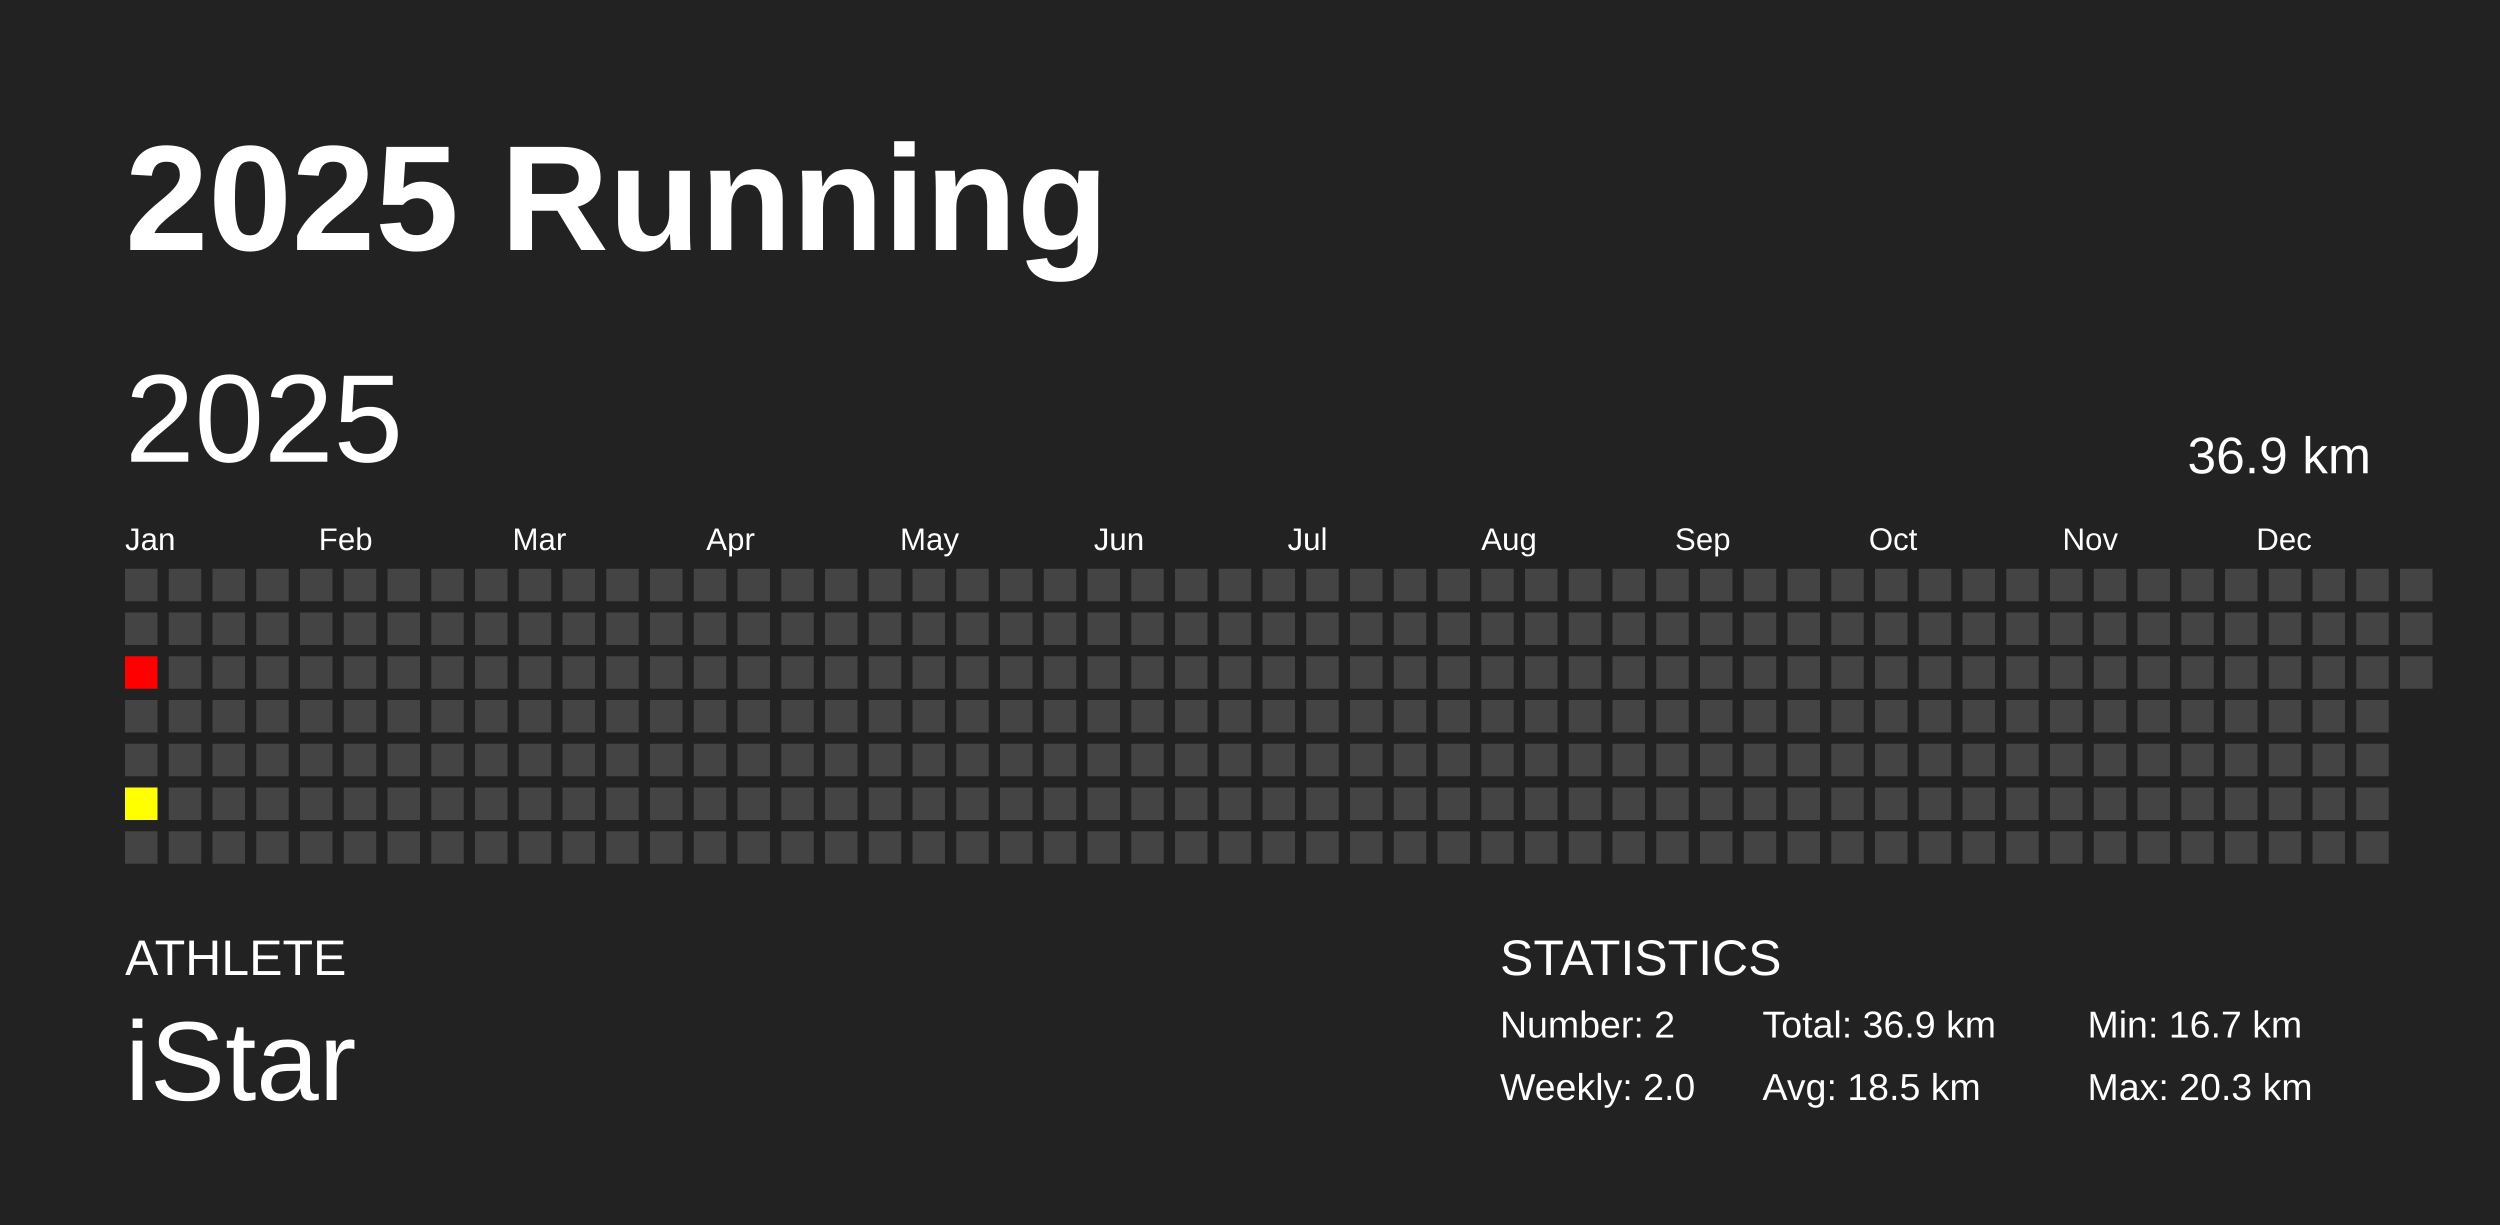
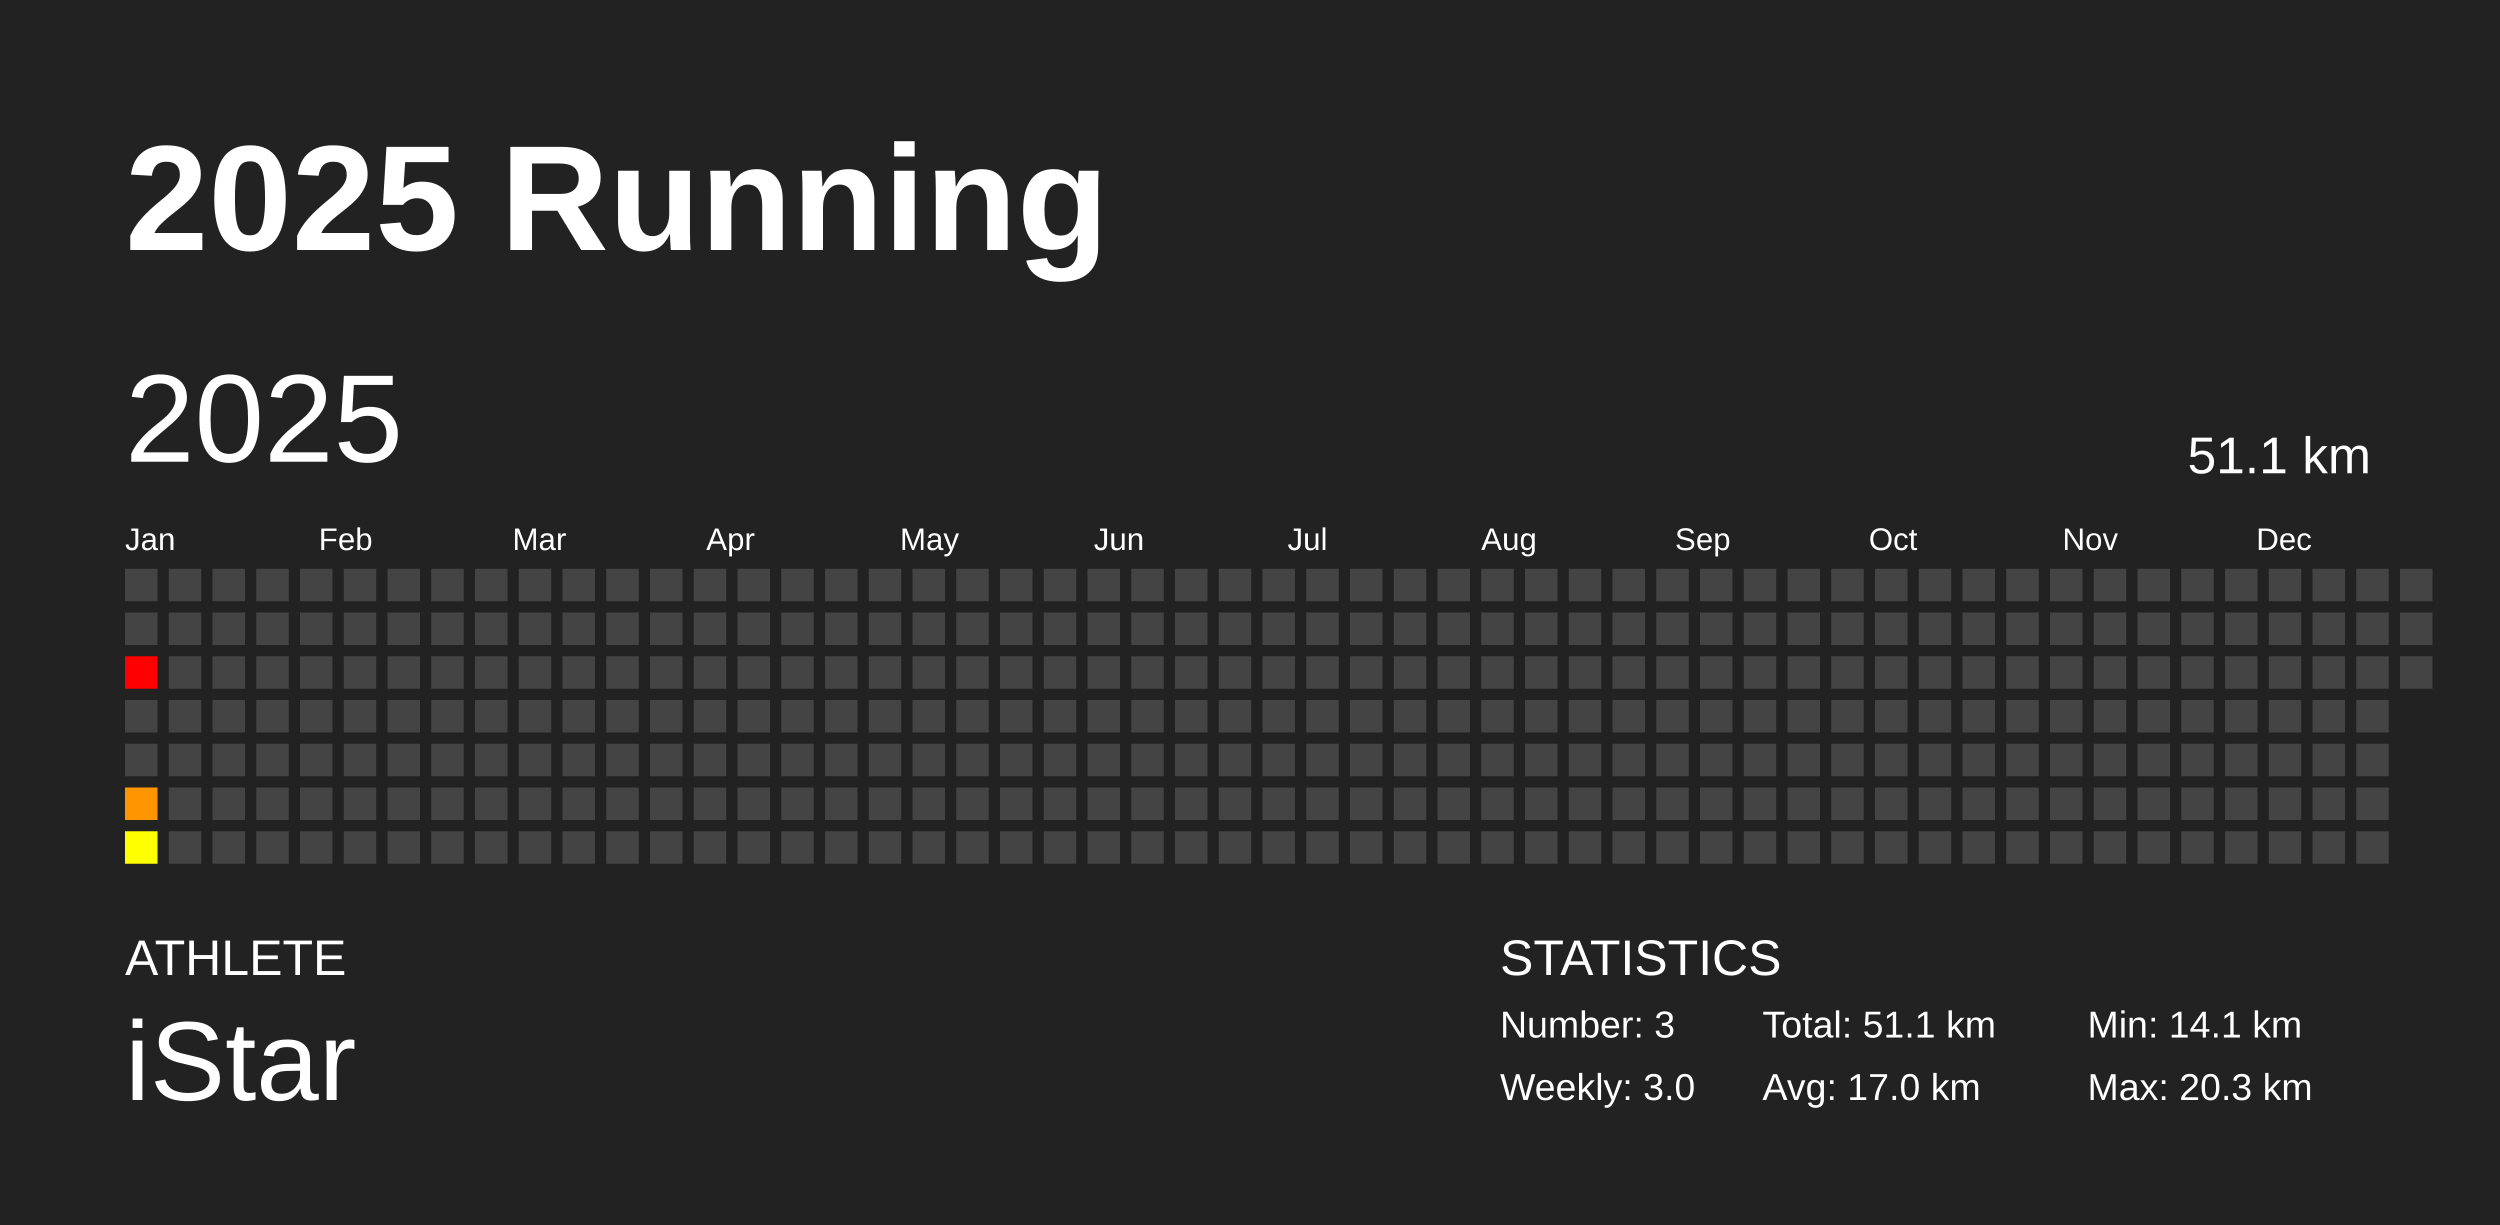
<svg xmlns="http://www.w3.org/2000/svg" baseProfile="full" height="98mm" version="1.1" viewBox="0,0,200,98" width="200mm">
  <defs />
  <rect fill="#222222" height="98" width="200" x="0" y="0" />
  <text fill="#FFFFFF" style="font-size:12px; font-family:Arial; font-weight:bold;" x="10" y="20">2025 Running</text>
  <text fill="#FFFFFF" style="font-size:4px; font-family:Arial" x="10" y="78">ATHLETE</text>
  <text fill="#FFFFFF" style="font-size:9px; font-family:Arial" x="10" y="88">iStar</text>
  <text fill="#FFFFFF" style="font-size:4px; font-family:Arial" x="120" y="78">STATISTICS</text>
-   <text fill="#FFFFFF" style="font-size:3px; font-family:Arial" x="120" y="83">Number: 2</text>
-   <text fill="#FFFFFF" style="font-size:3px; font-family:Arial" x="120" y="88">Weekly: 2.0</text>
-   <text fill="#FFFFFF" style="font-size:3px; font-family:Arial" x="141" y="83">Total: 36.9 km</text>
-   <text fill="#FFFFFF" style="font-size:3px; font-family:Arial" x="141" y="88">Avg: 18.5 km</text>
-   <text fill="#FFFFFF" style="font-size:3px; font-family:Arial" x="167" y="83">Min: 16.7 km</text>
+   <text fill="#FFFFFF" style="font-size:3px; font-family:Arial" x="120" y="83">Number: 3</text>
+   <text fill="#FFFFFF" style="font-size:3px; font-family:Arial" x="120" y="88">Weekly: 3.0</text>
+   <text fill="#FFFFFF" style="font-size:3px; font-family:Arial" x="141" y="83">Total: 51.1 km</text>
+   <text fill="#FFFFFF" style="font-size:3px; font-family:Arial" x="141" y="88">Avg: 17.0 km</text>
+   <text fill="#FFFFFF" style="font-size:3px; font-family:Arial" x="167" y="83">Min: 14.1 km</text>
  <text fill="#FFFFFF" style="font-size:3px; font-family:Arial" x="167" y="88">Max: 20.3 km</text>
  <text dominant-baseline="hanging" fill="#FFFFFF" style="font-size:10.0px; font-family:Arial;" x="10" y="30">2025</text>
-   <text dominant-baseline="hanging" fill="#FFFFFF" style="font-size:4.125px; font-family:Arial;" x="175" y="35">36.9 km</text>
+   <text dominant-baseline="hanging" fill="#FFFFFF" style="font-size:4.125px; font-family:Arial;" x="175" y="35">51.1 km</text>
  <text fill="#FFFFFF" style="font-size:2.5px; font-family:Arial" x="10.0" y="44">Jan</text>
  <text fill="#FFFFFF" style="font-size:2.5px; font-family:Arial" x="25.5" y="44">Feb</text>
  <text fill="#FFFFFF" style="font-size:2.5px; font-family:Arial" x="41.0" y="44">Mar</text>
  <text fill="#FFFFFF" style="font-size:2.5px; font-family:Arial" x="56.5" y="44">Apr</text>
  <text fill="#FFFFFF" style="font-size:2.5px; font-family:Arial" x="72.0" y="44">May</text>
  <text fill="#FFFFFF" style="font-size:2.5px; font-family:Arial" x="87.5" y="44">Jun</text>
  <text fill="#FFFFFF" style="font-size:2.5px; font-family:Arial" x="103.0" y="44">Jul</text>
  <text fill="#FFFFFF" style="font-size:2.5px; font-family:Arial" x="118.5" y="44">Aug</text>
  <text fill="#FFFFFF" style="font-size:2.5px; font-family:Arial" x="134.0" y="44">Sep</text>
  <text fill="#FFFFFF" style="font-size:2.5px; font-family:Arial" x="149.5" y="44">Oct</text>
  <text fill="#FFFFFF" style="font-size:2.5px; font-family:Arial" x="165.0" y="44">Nov</text>
  <text fill="#FFFFFF" style="font-size:2.5px; font-family:Arial" x="180.5" y="44">Dec</text>
  <rect fill="#444444" height="2.6" width="2.6" x="10.0" y="45.5" />
  <rect fill="#444444" height="2.6" width="2.6" x="10.0" y="49.0" />
  <rect fill="red" height="2.6" width="2.6" x="10.0" y="52.5" />
  <rect fill="#444444" height="2.6" width="2.6" x="10.0" y="56.0" />
  <rect fill="#444444" height="2.6" width="2.6" x="10.0" y="59.5" />
-   <rect fill="#ffff00" height="2.6" width="2.6" x="10.0" y="63.0" />
-   <rect fill="#444444" height="2.6" width="2.6" x="10.0" y="66.5" />
+   <rect fill="#ff9600" height="2.6" width="2.6" x="10.0" y="63.0" />
+   <rect fill="#ffff00" height="2.6" width="2.6" x="10.0" y="66.5" />
  <rect fill="#444444" height="2.6" width="2.6" x="13.5" y="45.5" />
  <rect fill="#444444" height="2.6" width="2.6" x="13.5" y="49.0" />
  <rect fill="#444444" height="2.6" width="2.6" x="13.5" y="52.5" />
  <rect fill="#444444" height="2.6" width="2.6" x="13.5" y="56.0" />
  <rect fill="#444444" height="2.6" width="2.6" x="13.5" y="59.5" />
  <rect fill="#444444" height="2.6" width="2.6" x="13.5" y="63.0" />
  <rect fill="#444444" height="2.6" width="2.6" x="13.5" y="66.5" />
  <rect fill="#444444" height="2.6" width="2.6" x="17.0" y="45.5" />
  <rect fill="#444444" height="2.6" width="2.6" x="17.0" y="49.0" />
  <rect fill="#444444" height="2.6" width="2.6" x="17.0" y="52.5" />
  <rect fill="#444444" height="2.6" width="2.6" x="17.0" y="56.0" />
  <rect fill="#444444" height="2.6" width="2.6" x="17.0" y="59.5" />
  <rect fill="#444444" height="2.6" width="2.6" x="17.0" y="63.0" />
  <rect fill="#444444" height="2.6" width="2.6" x="17.0" y="66.5" />
  <rect fill="#444444" height="2.6" width="2.6" x="20.5" y="45.5" />
  <rect fill="#444444" height="2.6" width="2.6" x="20.5" y="49.0" />
  <rect fill="#444444" height="2.6" width="2.6" x="20.5" y="52.5" />
  <rect fill="#444444" height="2.6" width="2.6" x="20.5" y="56.0" />
  <rect fill="#444444" height="2.6" width="2.6" x="20.5" y="59.5" />
  <rect fill="#444444" height="2.6" width="2.6" x="20.5" y="63.0" />
  <rect fill="#444444" height="2.6" width="2.6" x="20.5" y="66.5" />
  <rect fill="#444444" height="2.6" width="2.6" x="24.0" y="45.5" />
  <rect fill="#444444" height="2.6" width="2.6" x="24.0" y="49.0" />
  <rect fill="#444444" height="2.6" width="2.6" x="24.0" y="52.5" />
  <rect fill="#444444" height="2.6" width="2.6" x="24.0" y="56.0" />
  <rect fill="#444444" height="2.6" width="2.6" x="24.0" y="59.5" />
  <rect fill="#444444" height="2.6" width="2.6" x="24.0" y="63.0" />
  <rect fill="#444444" height="2.6" width="2.6" x="24.0" y="66.5" />
  <rect fill="#444444" height="2.6" width="2.6" x="27.5" y="45.5" />
  <rect fill="#444444" height="2.6" width="2.6" x="27.5" y="49.0" />
  <rect fill="#444444" height="2.6" width="2.6" x="27.5" y="52.5" />
  <rect fill="#444444" height="2.6" width="2.6" x="27.5" y="56.0" />
  <rect fill="#444444" height="2.6" width="2.6" x="27.5" y="59.5" />
  <rect fill="#444444" height="2.6" width="2.6" x="27.5" y="63.0" />
  <rect fill="#444444" height="2.6" width="2.6" x="27.5" y="66.5" />
  <rect fill="#444444" height="2.6" width="2.6" x="31.0" y="45.5" />
  <rect fill="#444444" height="2.6" width="2.6" x="31.0" y="49.0" />
  <rect fill="#444444" height="2.6" width="2.6" x="31.0" y="52.5" />
  <rect fill="#444444" height="2.6" width="2.6" x="31.0" y="56.0" />
  <rect fill="#444444" height="2.6" width="2.6" x="31.0" y="59.5" />
  <rect fill="#444444" height="2.6" width="2.6" x="31.0" y="63.0" />
  <rect fill="#444444" height="2.6" width="2.6" x="31.0" y="66.5" />
  <rect fill="#444444" height="2.6" width="2.6" x="34.5" y="45.5" />
  <rect fill="#444444" height="2.6" width="2.6" x="34.5" y="49.0" />
  <rect fill="#444444" height="2.6" width="2.6" x="34.5" y="52.5" />
  <rect fill="#444444" height="2.6" width="2.6" x="34.5" y="56.0" />
  <rect fill="#444444" height="2.6" width="2.6" x="34.5" y="59.5" />
  <rect fill="#444444" height="2.6" width="2.6" x="34.5" y="63.0" />
  <rect fill="#444444" height="2.6" width="2.6" x="34.5" y="66.5" />
  <rect fill="#444444" height="2.6" width="2.6" x="38.0" y="45.5" />
  <rect fill="#444444" height="2.6" width="2.6" x="38.0" y="49.0" />
  <rect fill="#444444" height="2.6" width="2.6" x="38.0" y="52.5" />
  <rect fill="#444444" height="2.6" width="2.6" x="38.0" y="56.0" />
  <rect fill="#444444" height="2.6" width="2.6" x="38.0" y="59.5" />
  <rect fill="#444444" height="2.6" width="2.6" x="38.0" y="63.0" />
  <rect fill="#444444" height="2.6" width="2.6" x="38.0" y="66.5" />
  <rect fill="#444444" height="2.6" width="2.6" x="41.5" y="45.5" />
  <rect fill="#444444" height="2.6" width="2.6" x="41.5" y="49.0" />
  <rect fill="#444444" height="2.6" width="2.6" x="41.5" y="52.5" />
  <rect fill="#444444" height="2.6" width="2.6" x="41.5" y="56.0" />
  <rect fill="#444444" height="2.6" width="2.6" x="41.5" y="59.5" />
  <rect fill="#444444" height="2.6" width="2.6" x="41.5" y="63.0" />
  <rect fill="#444444" height="2.6" width="2.6" x="41.5" y="66.5" />
  <rect fill="#444444" height="2.6" width="2.6" x="45.0" y="45.5" />
  <rect fill="#444444" height="2.6" width="2.6" x="45.0" y="49.0" />
  <rect fill="#444444" height="2.6" width="2.6" x="45.0" y="52.5" />
  <rect fill="#444444" height="2.6" width="2.6" x="45.0" y="56.0" />
  <rect fill="#444444" height="2.6" width="2.6" x="45.0" y="59.5" />
  <rect fill="#444444" height="2.6" width="2.6" x="45.0" y="63.0" />
  <rect fill="#444444" height="2.6" width="2.6" x="45.0" y="66.5" />
  <rect fill="#444444" height="2.6" width="2.6" x="48.5" y="45.5" />
  <rect fill="#444444" height="2.6" width="2.6" x="48.5" y="49.0" />
  <rect fill="#444444" height="2.6" width="2.6" x="48.5" y="52.5" />
  <rect fill="#444444" height="2.6" width="2.6" x="48.5" y="56.0" />
  <rect fill="#444444" height="2.6" width="2.6" x="48.5" y="59.5" />
  <rect fill="#444444" height="2.6" width="2.6" x="48.5" y="63.0" />
  <rect fill="#444444" height="2.6" width="2.6" x="48.5" y="66.5" />
  <rect fill="#444444" height="2.6" width="2.6" x="52.0" y="45.5" />
  <rect fill="#444444" height="2.6" width="2.6" x="52.0" y="49.0" />
  <rect fill="#444444" height="2.6" width="2.6" x="52.0" y="52.5" />
  <rect fill="#444444" height="2.6" width="2.6" x="52.0" y="56.0" />
  <rect fill="#444444" height="2.6" width="2.6" x="52.0" y="59.5" />
  <rect fill="#444444" height="2.6" width="2.6" x="52.0" y="63.0" />
  <rect fill="#444444" height="2.6" width="2.6" x="52.0" y="66.5" />
  <rect fill="#444444" height="2.6" width="2.6" x="55.5" y="45.5" />
  <rect fill="#444444" height="2.6" width="2.6" x="55.5" y="49.0" />
  <rect fill="#444444" height="2.6" width="2.6" x="55.5" y="52.5" />
  <rect fill="#444444" height="2.6" width="2.6" x="55.5" y="56.0" />
  <rect fill="#444444" height="2.6" width="2.6" x="55.5" y="59.5" />
  <rect fill="#444444" height="2.6" width="2.6" x="55.5" y="63.0" />
  <rect fill="#444444" height="2.6" width="2.6" x="55.5" y="66.5" />
  <rect fill="#444444" height="2.6" width="2.6" x="59.0" y="45.5" />
  <rect fill="#444444" height="2.6" width="2.6" x="59.0" y="49.0" />
  <rect fill="#444444" height="2.6" width="2.6" x="59.0" y="52.5" />
  <rect fill="#444444" height="2.6" width="2.6" x="59.0" y="56.0" />
  <rect fill="#444444" height="2.6" width="2.6" x="59.0" y="59.5" />
  <rect fill="#444444" height="2.6" width="2.6" x="59.0" y="63.0" />
  <rect fill="#444444" height="2.6" width="2.6" x="59.0" y="66.5" />
  <rect fill="#444444" height="2.6" width="2.6" x="62.5" y="45.5" />
  <rect fill="#444444" height="2.6" width="2.6" x="62.5" y="49.0" />
  <rect fill="#444444" height="2.6" width="2.6" x="62.5" y="52.5" />
  <rect fill="#444444" height="2.6" width="2.6" x="62.5" y="56.0" />
  <rect fill="#444444" height="2.6" width="2.6" x="62.5" y="59.5" />
  <rect fill="#444444" height="2.6" width="2.6" x="62.5" y="63.0" />
  <rect fill="#444444" height="2.6" width="2.6" x="62.5" y="66.5" />
  <rect fill="#444444" height="2.6" width="2.6" x="66.0" y="45.5" />
  <rect fill="#444444" height="2.6" width="2.6" x="66.0" y="49.0" />
  <rect fill="#444444" height="2.6" width="2.6" x="66.0" y="52.5" />
  <rect fill="#444444" height="2.6" width="2.6" x="66.0" y="56.0" />
  <rect fill="#444444" height="2.6" width="2.6" x="66.0" y="59.5" />
  <rect fill="#444444" height="2.6" width="2.6" x="66.0" y="63.0" />
  <rect fill="#444444" height="2.6" width="2.6" x="66.0" y="66.5" />
  <rect fill="#444444" height="2.6" width="2.6" x="69.5" y="45.5" />
  <rect fill="#444444" height="2.6" width="2.6" x="69.5" y="49.0" />
  <rect fill="#444444" height="2.6" width="2.6" x="69.5" y="52.5" />
  <rect fill="#444444" height="2.6" width="2.6" x="69.5" y="56.0" />
  <rect fill="#444444" height="2.6" width="2.6" x="69.5" y="59.5" />
  <rect fill="#444444" height="2.6" width="2.6" x="69.5" y="63.0" />
  <rect fill="#444444" height="2.6" width="2.6" x="69.5" y="66.5" />
  <rect fill="#444444" height="2.6" width="2.6" x="73.0" y="45.5" />
  <rect fill="#444444" height="2.6" width="2.6" x="73.0" y="49.0" />
  <rect fill="#444444" height="2.6" width="2.6" x="73.0" y="52.5" />
  <rect fill="#444444" height="2.6" width="2.6" x="73.0" y="56.0" />
  <rect fill="#444444" height="2.6" width="2.6" x="73.0" y="59.5" />
  <rect fill="#444444" height="2.6" width="2.6" x="73.0" y="63.0" />
  <rect fill="#444444" height="2.6" width="2.6" x="73.0" y="66.5" />
  <rect fill="#444444" height="2.6" width="2.6" x="76.5" y="45.5" />
  <rect fill="#444444" height="2.6" width="2.6" x="76.5" y="49.0" />
  <rect fill="#444444" height="2.6" width="2.6" x="76.5" y="52.5" />
  <rect fill="#444444" height="2.6" width="2.6" x="76.5" y="56.0" />
  <rect fill="#444444" height="2.6" width="2.6" x="76.5" y="59.5" />
  <rect fill="#444444" height="2.6" width="2.6" x="76.5" y="63.0" />
  <rect fill="#444444" height="2.6" width="2.6" x="76.5" y="66.5" />
  <rect fill="#444444" height="2.6" width="2.6" x="80.0" y="45.5" />
  <rect fill="#444444" height="2.6" width="2.6" x="80.0" y="49.0" />
  <rect fill="#444444" height="2.6" width="2.6" x="80.0" y="52.5" />
  <rect fill="#444444" height="2.6" width="2.6" x="80.0" y="56.0" />
  <rect fill="#444444" height="2.6" width="2.6" x="80.0" y="59.5" />
  <rect fill="#444444" height="2.6" width="2.6" x="80.0" y="63.0" />
  <rect fill="#444444" height="2.6" width="2.6" x="80.0" y="66.5" />
  <rect fill="#444444" height="2.6" width="2.6" x="83.5" y="45.5" />
  <rect fill="#444444" height="2.6" width="2.6" x="83.5" y="49.0" />
  <rect fill="#444444" height="2.6" width="2.6" x="83.5" y="52.5" />
  <rect fill="#444444" height="2.6" width="2.6" x="83.5" y="56.0" />
  <rect fill="#444444" height="2.6" width="2.6" x="83.5" y="59.5" />
  <rect fill="#444444" height="2.6" width="2.6" x="83.5" y="63.0" />
  <rect fill="#444444" height="2.6" width="2.6" x="83.5" y="66.5" />
  <rect fill="#444444" height="2.6" width="2.6" x="87.0" y="45.5" />
  <rect fill="#444444" height="2.6" width="2.6" x="87.0" y="49.0" />
  <rect fill="#444444" height="2.6" width="2.6" x="87.0" y="52.5" />
  <rect fill="#444444" height="2.6" width="2.6" x="87.0" y="56.0" />
  <rect fill="#444444" height="2.6" width="2.6" x="87.0" y="59.5" />
  <rect fill="#444444" height="2.6" width="2.6" x="87.0" y="63.0" />
  <rect fill="#444444" height="2.6" width="2.6" x="87.0" y="66.5" />
  <rect fill="#444444" height="2.6" width="2.6" x="90.5" y="45.5" />
  <rect fill="#444444" height="2.6" width="2.6" x="90.5" y="49.0" />
  <rect fill="#444444" height="2.6" width="2.6" x="90.5" y="52.5" />
  <rect fill="#444444" height="2.6" width="2.6" x="90.5" y="56.0" />
  <rect fill="#444444" height="2.6" width="2.6" x="90.5" y="59.5" />
  <rect fill="#444444" height="2.6" width="2.6" x="90.5" y="63.0" />
  <rect fill="#444444" height="2.6" width="2.6" x="90.5" y="66.5" />
  <rect fill="#444444" height="2.6" width="2.6" x="94.0" y="45.5" />
  <rect fill="#444444" height="2.6" width="2.6" x="94.0" y="49.0" />
  <rect fill="#444444" height="2.6" width="2.6" x="94.0" y="52.5" />
  <rect fill="#444444" height="2.6" width="2.6" x="94.0" y="56.0" />
  <rect fill="#444444" height="2.6" width="2.6" x="94.0" y="59.5" />
  <rect fill="#444444" height="2.6" width="2.6" x="94.0" y="63.0" />
  <rect fill="#444444" height="2.6" width="2.6" x="94.0" y="66.5" />
  <rect fill="#444444" height="2.6" width="2.6" x="97.5" y="45.5" />
  <rect fill="#444444" height="2.6" width="2.6" x="97.5" y="49.0" />
  <rect fill="#444444" height="2.6" width="2.6" x="97.5" y="52.5" />
  <rect fill="#444444" height="2.6" width="2.6" x="97.5" y="56.0" />
  <rect fill="#444444" height="2.6" width="2.6" x="97.5" y="59.5" />
  <rect fill="#444444" height="2.6" width="2.6" x="97.5" y="63.0" />
  <rect fill="#444444" height="2.6" width="2.6" x="97.5" y="66.5" />
  <rect fill="#444444" height="2.6" width="2.6" x="101.0" y="45.5" />
  <rect fill="#444444" height="2.6" width="2.6" x="101.0" y="49.0" />
  <rect fill="#444444" height="2.6" width="2.6" x="101.0" y="52.5" />
  <rect fill="#444444" height="2.6" width="2.6" x="101.0" y="56.0" />
  <rect fill="#444444" height="2.6" width="2.6" x="101.0" y="59.5" />
  <rect fill="#444444" height="2.6" width="2.6" x="101.0" y="63.0" />
  <rect fill="#444444" height="2.6" width="2.6" x="101.0" y="66.5" />
  <rect fill="#444444" height="2.6" width="2.6" x="104.5" y="45.5" />
  <rect fill="#444444" height="2.6" width="2.6" x="104.5" y="49.0" />
  <rect fill="#444444" height="2.6" width="2.6" x="104.5" y="52.5" />
  <rect fill="#444444" height="2.6" width="2.6" x="104.5" y="56.0" />
  <rect fill="#444444" height="2.6" width="2.6" x="104.5" y="59.5" />
  <rect fill="#444444" height="2.6" width="2.6" x="104.5" y="63.0" />
  <rect fill="#444444" height="2.6" width="2.6" x="104.5" y="66.5" />
  <rect fill="#444444" height="2.6" width="2.6" x="108.0" y="45.5" />
  <rect fill="#444444" height="2.6" width="2.6" x="108.0" y="49.0" />
  <rect fill="#444444" height="2.6" width="2.6" x="108.0" y="52.5" />
  <rect fill="#444444" height="2.6" width="2.6" x="108.0" y="56.0" />
  <rect fill="#444444" height="2.6" width="2.6" x="108.0" y="59.5" />
  <rect fill="#444444" height="2.6" width="2.6" x="108.0" y="63.0" />
  <rect fill="#444444" height="2.6" width="2.6" x="108.0" y="66.5" />
  <rect fill="#444444" height="2.6" width="2.6" x="111.5" y="45.5" />
  <rect fill="#444444" height="2.6" width="2.6" x="111.5" y="49.0" />
  <rect fill="#444444" height="2.6" width="2.6" x="111.5" y="52.5" />
  <rect fill="#444444" height="2.6" width="2.6" x="111.5" y="56.0" />
  <rect fill="#444444" height="2.6" width="2.6" x="111.5" y="59.5" />
  <rect fill="#444444" height="2.6" width="2.6" x="111.5" y="63.0" />
  <rect fill="#444444" height="2.6" width="2.6" x="111.5" y="66.5" />
  <rect fill="#444444" height="2.6" width="2.6" x="115.0" y="45.5" />
  <rect fill="#444444" height="2.6" width="2.6" x="115.0" y="49.0" />
  <rect fill="#444444" height="2.6" width="2.6" x="115.0" y="52.5" />
  <rect fill="#444444" height="2.6" width="2.6" x="115.0" y="56.0" />
  <rect fill="#444444" height="2.6" width="2.6" x="115.0" y="59.5" />
  <rect fill="#444444" height="2.6" width="2.6" x="115.0" y="63.0" />
  <rect fill="#444444" height="2.6" width="2.6" x="115.0" y="66.5" />
  <rect fill="#444444" height="2.6" width="2.6" x="118.5" y="45.5" />
  <rect fill="#444444" height="2.6" width="2.6" x="118.5" y="49.0" />
  <rect fill="#444444" height="2.6" width="2.6" x="118.5" y="52.5" />
  <rect fill="#444444" height="2.6" width="2.6" x="118.5" y="56.0" />
  <rect fill="#444444" height="2.6" width="2.6" x="118.5" y="59.5" />
  <rect fill="#444444" height="2.6" width="2.6" x="118.5" y="63.0" />
  <rect fill="#444444" height="2.6" width="2.6" x="118.5" y="66.5" />
  <rect fill="#444444" height="2.6" width="2.6" x="122.0" y="45.5" />
  <rect fill="#444444" height="2.6" width="2.6" x="122.0" y="49.0" />
  <rect fill="#444444" height="2.6" width="2.6" x="122.0" y="52.5" />
  <rect fill="#444444" height="2.6" width="2.6" x="122.0" y="56.0" />
  <rect fill="#444444" height="2.6" width="2.6" x="122.0" y="59.5" />
  <rect fill="#444444" height="2.6" width="2.6" x="122.0" y="63.0" />
  <rect fill="#444444" height="2.6" width="2.6" x="122.0" y="66.5" />
  <rect fill="#444444" height="2.6" width="2.6" x="125.5" y="45.5" />
  <rect fill="#444444" height="2.6" width="2.6" x="125.5" y="49.0" />
  <rect fill="#444444" height="2.6" width="2.6" x="125.5" y="52.5" />
  <rect fill="#444444" height="2.6" width="2.6" x="125.5" y="56.0" />
  <rect fill="#444444" height="2.6" width="2.6" x="125.5" y="59.5" />
  <rect fill="#444444" height="2.6" width="2.6" x="125.5" y="63.0" />
  <rect fill="#444444" height="2.6" width="2.6" x="125.5" y="66.5" />
  <rect fill="#444444" height="2.6" width="2.6" x="129.0" y="45.5" />
  <rect fill="#444444" height="2.6" width="2.6" x="129.0" y="49.0" />
  <rect fill="#444444" height="2.6" width="2.6" x="129.0" y="52.5" />
  <rect fill="#444444" height="2.6" width="2.6" x="129.0" y="56.0" />
  <rect fill="#444444" height="2.6" width="2.6" x="129.0" y="59.5" />
  <rect fill="#444444" height="2.6" width="2.6" x="129.0" y="63.0" />
  <rect fill="#444444" height="2.6" width="2.6" x="129.0" y="66.5" />
  <rect fill="#444444" height="2.6" width="2.6" x="132.5" y="45.5" />
  <rect fill="#444444" height="2.6" width="2.6" x="132.5" y="49.0" />
  <rect fill="#444444" height="2.6" width="2.6" x="132.5" y="52.5" />
  <rect fill="#444444" height="2.6" width="2.6" x="132.5" y="56.0" />
  <rect fill="#444444" height="2.6" width="2.6" x="132.5" y="59.5" />
  <rect fill="#444444" height="2.6" width="2.6" x="132.5" y="63.0" />
  <rect fill="#444444" height="2.6" width="2.6" x="132.5" y="66.5" />
  <rect fill="#444444" height="2.6" width="2.6" x="136.0" y="45.5" />
  <rect fill="#444444" height="2.6" width="2.6" x="136.0" y="49.0" />
  <rect fill="#444444" height="2.6" width="2.6" x="136.0" y="52.5" />
  <rect fill="#444444" height="2.6" width="2.6" x="136.0" y="56.0" />
  <rect fill="#444444" height="2.6" width="2.6" x="136.0" y="59.5" />
  <rect fill="#444444" height="2.6" width="2.6" x="136.0" y="63.0" />
  <rect fill="#444444" height="2.6" width="2.6" x="136.0" y="66.5" />
  <rect fill="#444444" height="2.6" width="2.6" x="139.5" y="45.5" />
  <rect fill="#444444" height="2.6" width="2.6" x="139.5" y="49.0" />
  <rect fill="#444444" height="2.6" width="2.6" x="139.5" y="52.5" />
  <rect fill="#444444" height="2.6" width="2.6" x="139.5" y="56.0" />
  <rect fill="#444444" height="2.6" width="2.6" x="139.5" y="59.5" />
  <rect fill="#444444" height="2.6" width="2.6" x="139.5" y="63.0" />
  <rect fill="#444444" height="2.6" width="2.6" x="139.5" y="66.5" />
  <rect fill="#444444" height="2.6" width="2.6" x="143.0" y="45.5" />
  <rect fill="#444444" height="2.6" width="2.6" x="143.0" y="49.0" />
  <rect fill="#444444" height="2.6" width="2.6" x="143.0" y="52.5" />
  <rect fill="#444444" height="2.6" width="2.6" x="143.0" y="56.0" />
  <rect fill="#444444" height="2.6" width="2.6" x="143.0" y="59.5" />
  <rect fill="#444444" height="2.6" width="2.6" x="143.0" y="63.0" />
  <rect fill="#444444" height="2.6" width="2.6" x="143.0" y="66.5" />
  <rect fill="#444444" height="2.6" width="2.6" x="146.5" y="45.5" />
  <rect fill="#444444" height="2.6" width="2.6" x="146.5" y="49.0" />
  <rect fill="#444444" height="2.6" width="2.6" x="146.5" y="52.5" />
  <rect fill="#444444" height="2.6" width="2.6" x="146.5" y="56.0" />
  <rect fill="#444444" height="2.6" width="2.6" x="146.5" y="59.5" />
  <rect fill="#444444" height="2.6" width="2.6" x="146.5" y="63.0" />
  <rect fill="#444444" height="2.6" width="2.6" x="146.5" y="66.5" />
  <rect fill="#444444" height="2.6" width="2.6" x="150.0" y="45.5" />
  <rect fill="#444444" height="2.6" width="2.6" x="150.0" y="49.0" />
  <rect fill="#444444" height="2.6" width="2.6" x="150.0" y="52.5" />
  <rect fill="#444444" height="2.6" width="2.6" x="150.0" y="56.0" />
  <rect fill="#444444" height="2.6" width="2.6" x="150.0" y="59.5" />
  <rect fill="#444444" height="2.6" width="2.6" x="150.0" y="63.0" />
  <rect fill="#444444" height="2.6" width="2.6" x="150.0" y="66.5" />
  <rect fill="#444444" height="2.6" width="2.6" x="153.5" y="45.5" />
  <rect fill="#444444" height="2.6" width="2.6" x="153.5" y="49.0" />
  <rect fill="#444444" height="2.6" width="2.6" x="153.5" y="52.5" />
  <rect fill="#444444" height="2.6" width="2.6" x="153.5" y="56.0" />
  <rect fill="#444444" height="2.6" width="2.6" x="153.5" y="59.5" />
  <rect fill="#444444" height="2.6" width="2.6" x="153.5" y="63.0" />
  <rect fill="#444444" height="2.6" width="2.6" x="153.5" y="66.5" />
  <rect fill="#444444" height="2.6" width="2.6" x="157.0" y="45.5" />
  <rect fill="#444444" height="2.6" width="2.6" x="157.0" y="49.0" />
  <rect fill="#444444" height="2.6" width="2.6" x="157.0" y="52.5" />
  <rect fill="#444444" height="2.6" width="2.6" x="157.0" y="56.0" />
  <rect fill="#444444" height="2.6" width="2.6" x="157.0" y="59.5" />
  <rect fill="#444444" height="2.6" width="2.6" x="157.0" y="63.0" />
  <rect fill="#444444" height="2.6" width="2.6" x="157.0" y="66.5" />
  <rect fill="#444444" height="2.6" width="2.6" x="160.5" y="45.5" />
  <rect fill="#444444" height="2.6" width="2.6" x="160.5" y="49.0" />
  <rect fill="#444444" height="2.6" width="2.6" x="160.5" y="52.5" />
  <rect fill="#444444" height="2.6" width="2.6" x="160.5" y="56.0" />
  <rect fill="#444444" height="2.6" width="2.6" x="160.5" y="59.5" />
  <rect fill="#444444" height="2.6" width="2.6" x="160.5" y="63.0" />
  <rect fill="#444444" height="2.6" width="2.6" x="160.5" y="66.5" />
  <rect fill="#444444" height="2.6" width="2.6" x="164.0" y="45.5" />
  <rect fill="#444444" height="2.6" width="2.6" x="164.0" y="49.0" />
  <rect fill="#444444" height="2.6" width="2.6" x="164.0" y="52.5" />
  <rect fill="#444444" height="2.6" width="2.6" x="164.0" y="56.0" />
  <rect fill="#444444" height="2.6" width="2.6" x="164.0" y="59.5" />
  <rect fill="#444444" height="2.6" width="2.6" x="164.0" y="63.0" />
  <rect fill="#444444" height="2.6" width="2.6" x="164.0" y="66.5" />
  <rect fill="#444444" height="2.6" width="2.6" x="167.5" y="45.5" />
  <rect fill="#444444" height="2.6" width="2.6" x="167.5" y="49.0" />
  <rect fill="#444444" height="2.6" width="2.6" x="167.5" y="52.5" />
  <rect fill="#444444" height="2.6" width="2.6" x="167.5" y="56.0" />
  <rect fill="#444444" height="2.6" width="2.6" x="167.5" y="59.5" />
  <rect fill="#444444" height="2.6" width="2.6" x="167.5" y="63.0" />
  <rect fill="#444444" height="2.6" width="2.6" x="167.5" y="66.5" />
  <rect fill="#444444" height="2.6" width="2.6" x="171.0" y="45.5" />
  <rect fill="#444444" height="2.6" width="2.6" x="171.0" y="49.0" />
  <rect fill="#444444" height="2.6" width="2.6" x="171.0" y="52.5" />
  <rect fill="#444444" height="2.6" width="2.6" x="171.0" y="56.0" />
  <rect fill="#444444" height="2.6" width="2.6" x="171.0" y="59.5" />
  <rect fill="#444444" height="2.6" width="2.6" x="171.0" y="63.0" />
  <rect fill="#444444" height="2.6" width="2.6" x="171.0" y="66.5" />
  <rect fill="#444444" height="2.6" width="2.6" x="174.5" y="45.5" />
  <rect fill="#444444" height="2.6" width="2.6" x="174.5" y="49.0" />
  <rect fill="#444444" height="2.6" width="2.6" x="174.5" y="52.5" />
  <rect fill="#444444" height="2.6" width="2.6" x="174.5" y="56.0" />
  <rect fill="#444444" height="2.6" width="2.6" x="174.5" y="59.5" />
  <rect fill="#444444" height="2.6" width="2.6" x="174.5" y="63.0" />
  <rect fill="#444444" height="2.6" width="2.6" x="174.5" y="66.5" />
  <rect fill="#444444" height="2.6" width="2.6" x="178.0" y="45.5" />
  <rect fill="#444444" height="2.6" width="2.6" x="178.0" y="49.0" />
  <rect fill="#444444" height="2.6" width="2.6" x="178.0" y="52.5" />
  <rect fill="#444444" height="2.6" width="2.6" x="178.0" y="56.0" />
  <rect fill="#444444" height="2.6" width="2.6" x="178.0" y="59.5" />
  <rect fill="#444444" height="2.6" width="2.6" x="178.0" y="63.0" />
  <rect fill="#444444" height="2.6" width="2.6" x="178.0" y="66.5" />
  <rect fill="#444444" height="2.6" width="2.6" x="181.5" y="45.5" />
  <rect fill="#444444" height="2.6" width="2.6" x="181.5" y="49.0" />
  <rect fill="#444444" height="2.6" width="2.6" x="181.5" y="52.5" />
  <rect fill="#444444" height="2.6" width="2.6" x="181.5" y="56.0" />
  <rect fill="#444444" height="2.6" width="2.6" x="181.5" y="59.5" />
  <rect fill="#444444" height="2.6" width="2.6" x="181.5" y="63.0" />
  <rect fill="#444444" height="2.6" width="2.6" x="181.5" y="66.5" />
  <rect fill="#444444" height="2.6" width="2.6" x="185.0" y="45.5" />
  <rect fill="#444444" height="2.6" width="2.6" x="185.0" y="49.0" />
  <rect fill="#444444" height="2.6" width="2.6" x="185.0" y="52.5" />
  <rect fill="#444444" height="2.6" width="2.6" x="185.0" y="56.0" />
  <rect fill="#444444" height="2.6" width="2.6" x="185.0" y="59.5" />
  <rect fill="#444444" height="2.6" width="2.6" x="185.0" y="63.0" />
  <rect fill="#444444" height="2.6" width="2.6" x="185.0" y="66.5" />
  <rect fill="#444444" height="2.6" width="2.6" x="188.5" y="45.5" />
  <rect fill="#444444" height="2.6" width="2.6" x="188.5" y="49.0" />
  <rect fill="#444444" height="2.6" width="2.6" x="188.5" y="52.5" />
  <rect fill="#444444" height="2.6" width="2.6" x="188.5" y="56.0" />
  <rect fill="#444444" height="2.6" width="2.6" x="188.5" y="59.5" />
  <rect fill="#444444" height="2.6" width="2.6" x="188.5" y="63.0" />
  <rect fill="#444444" height="2.6" width="2.6" x="188.5" y="66.5" />
  <rect fill="#444444" height="2.6" width="2.6" x="192.0" y="45.5" />
  <rect fill="#444444" height="2.6" width="2.6" x="192.0" y="49.0" />
  <rect fill="#444444" height="2.6" width="2.6" x="192.0" y="52.5" />
</svg>
